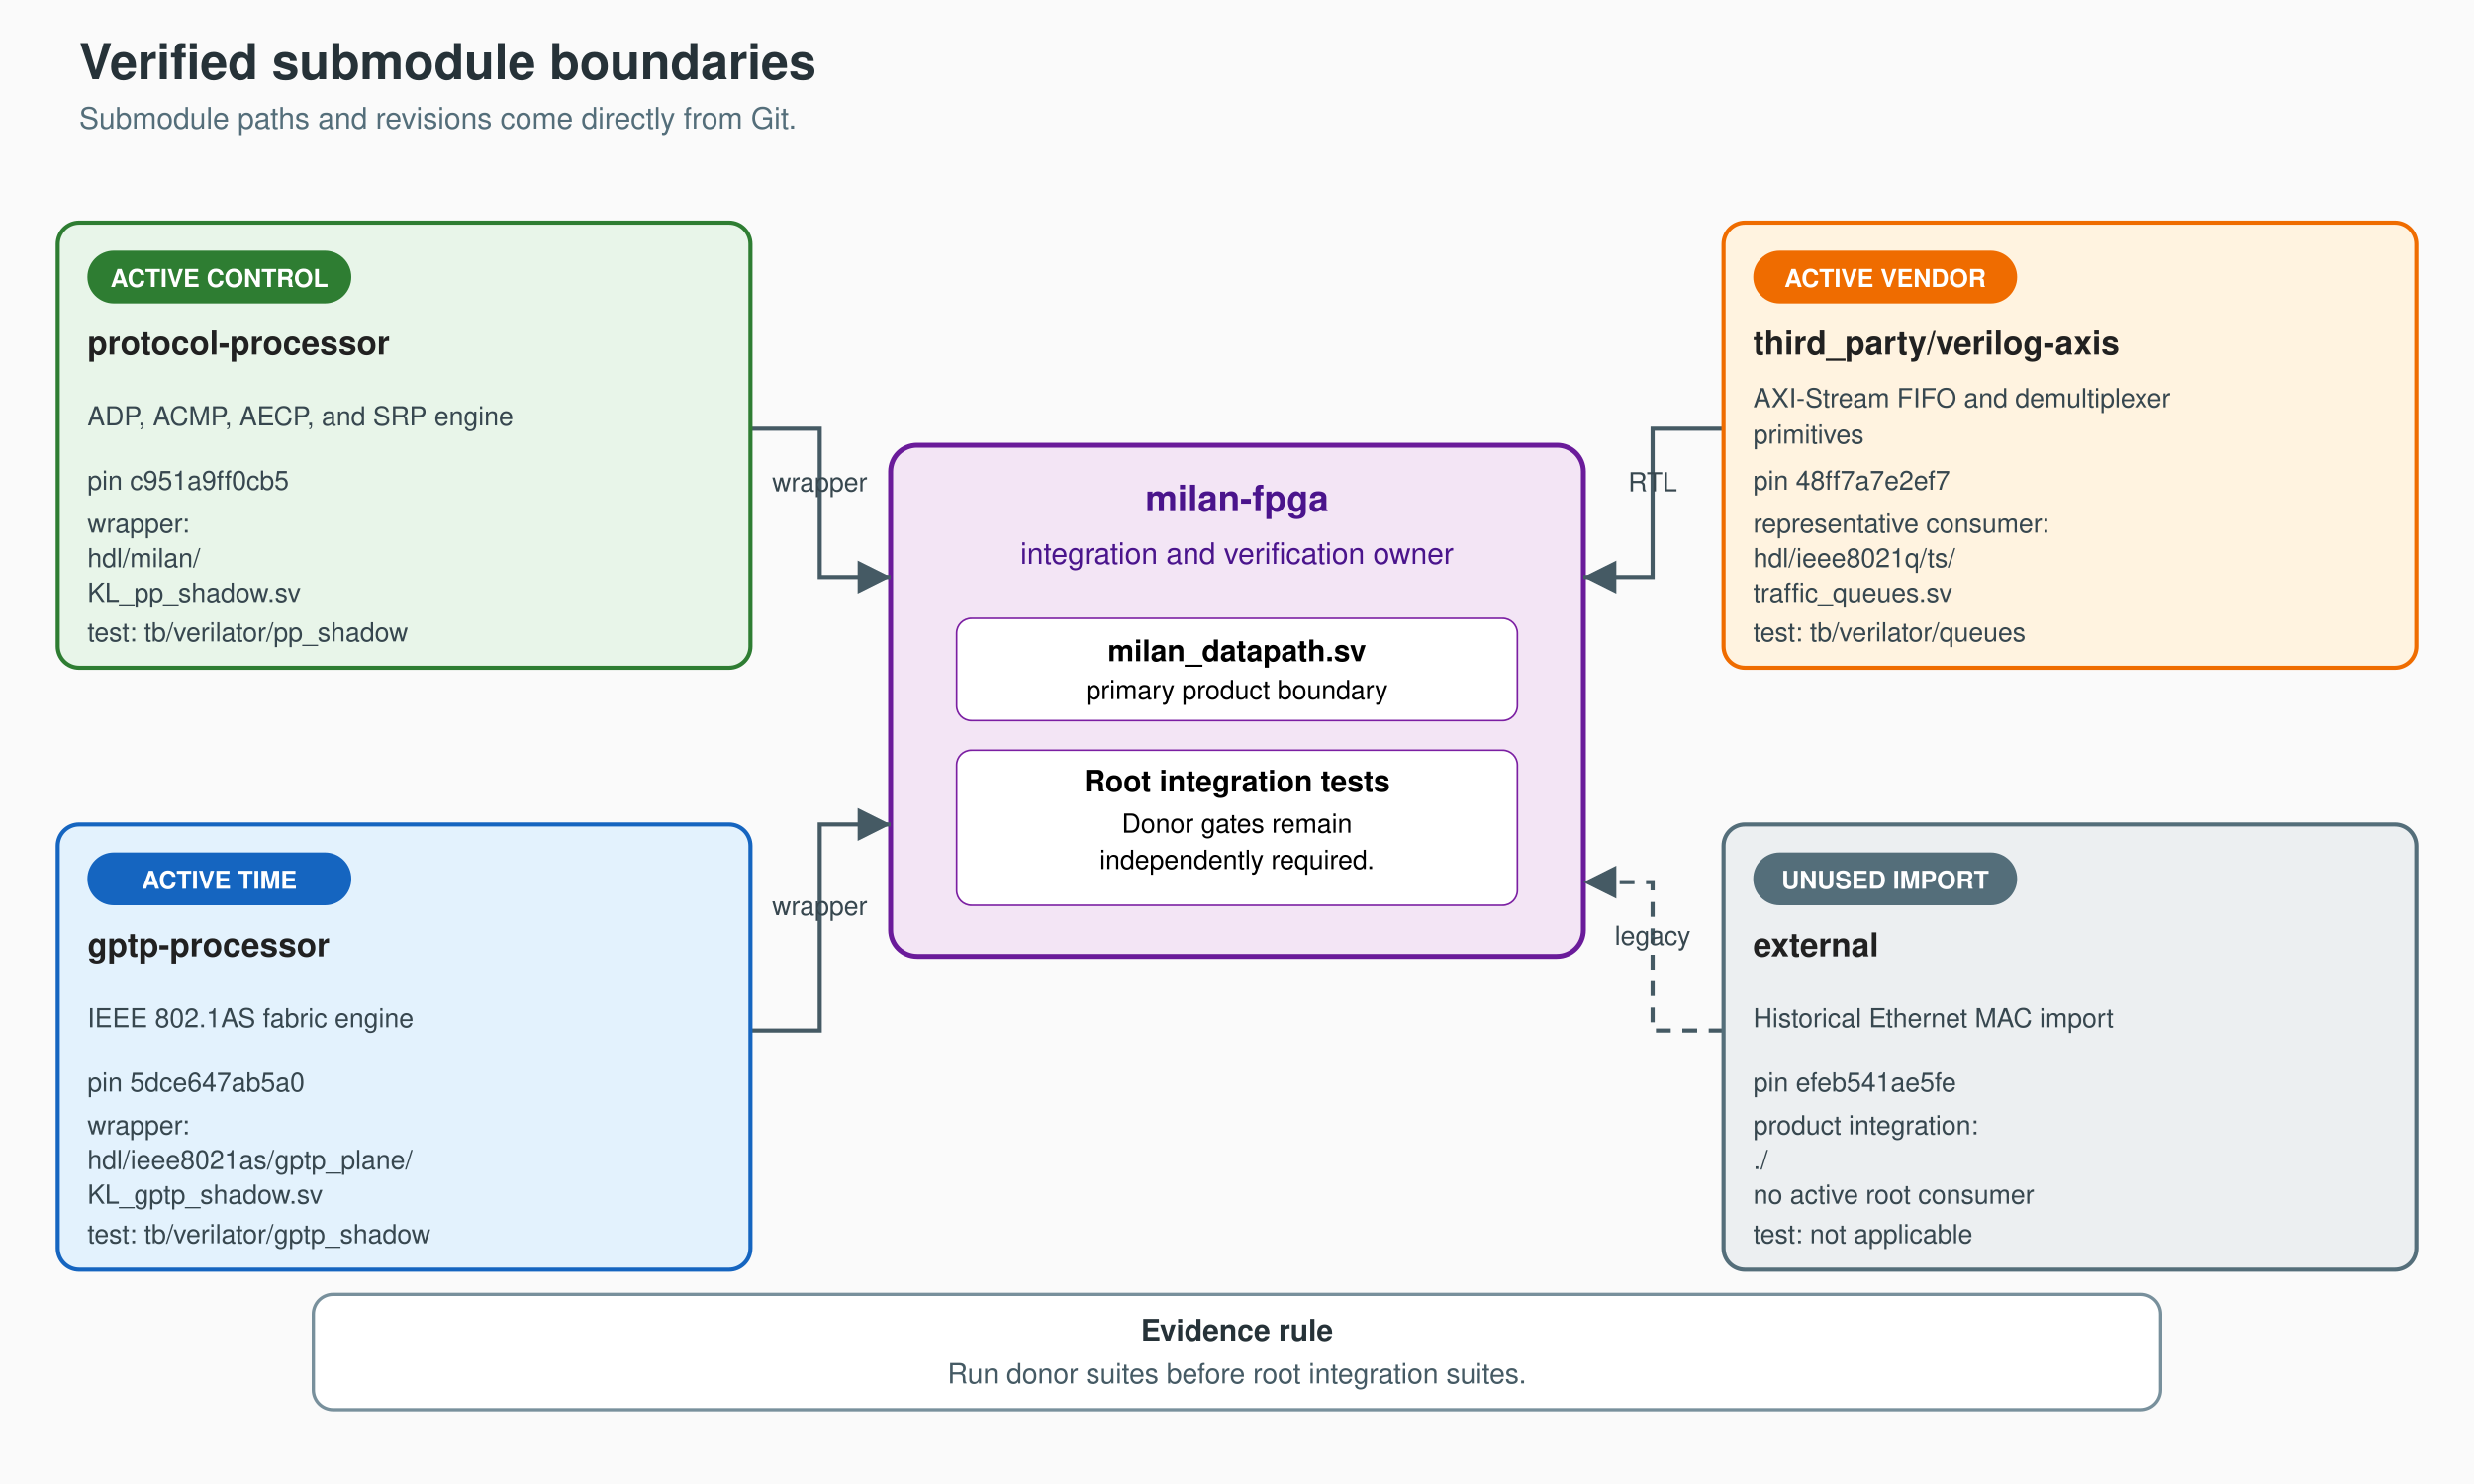
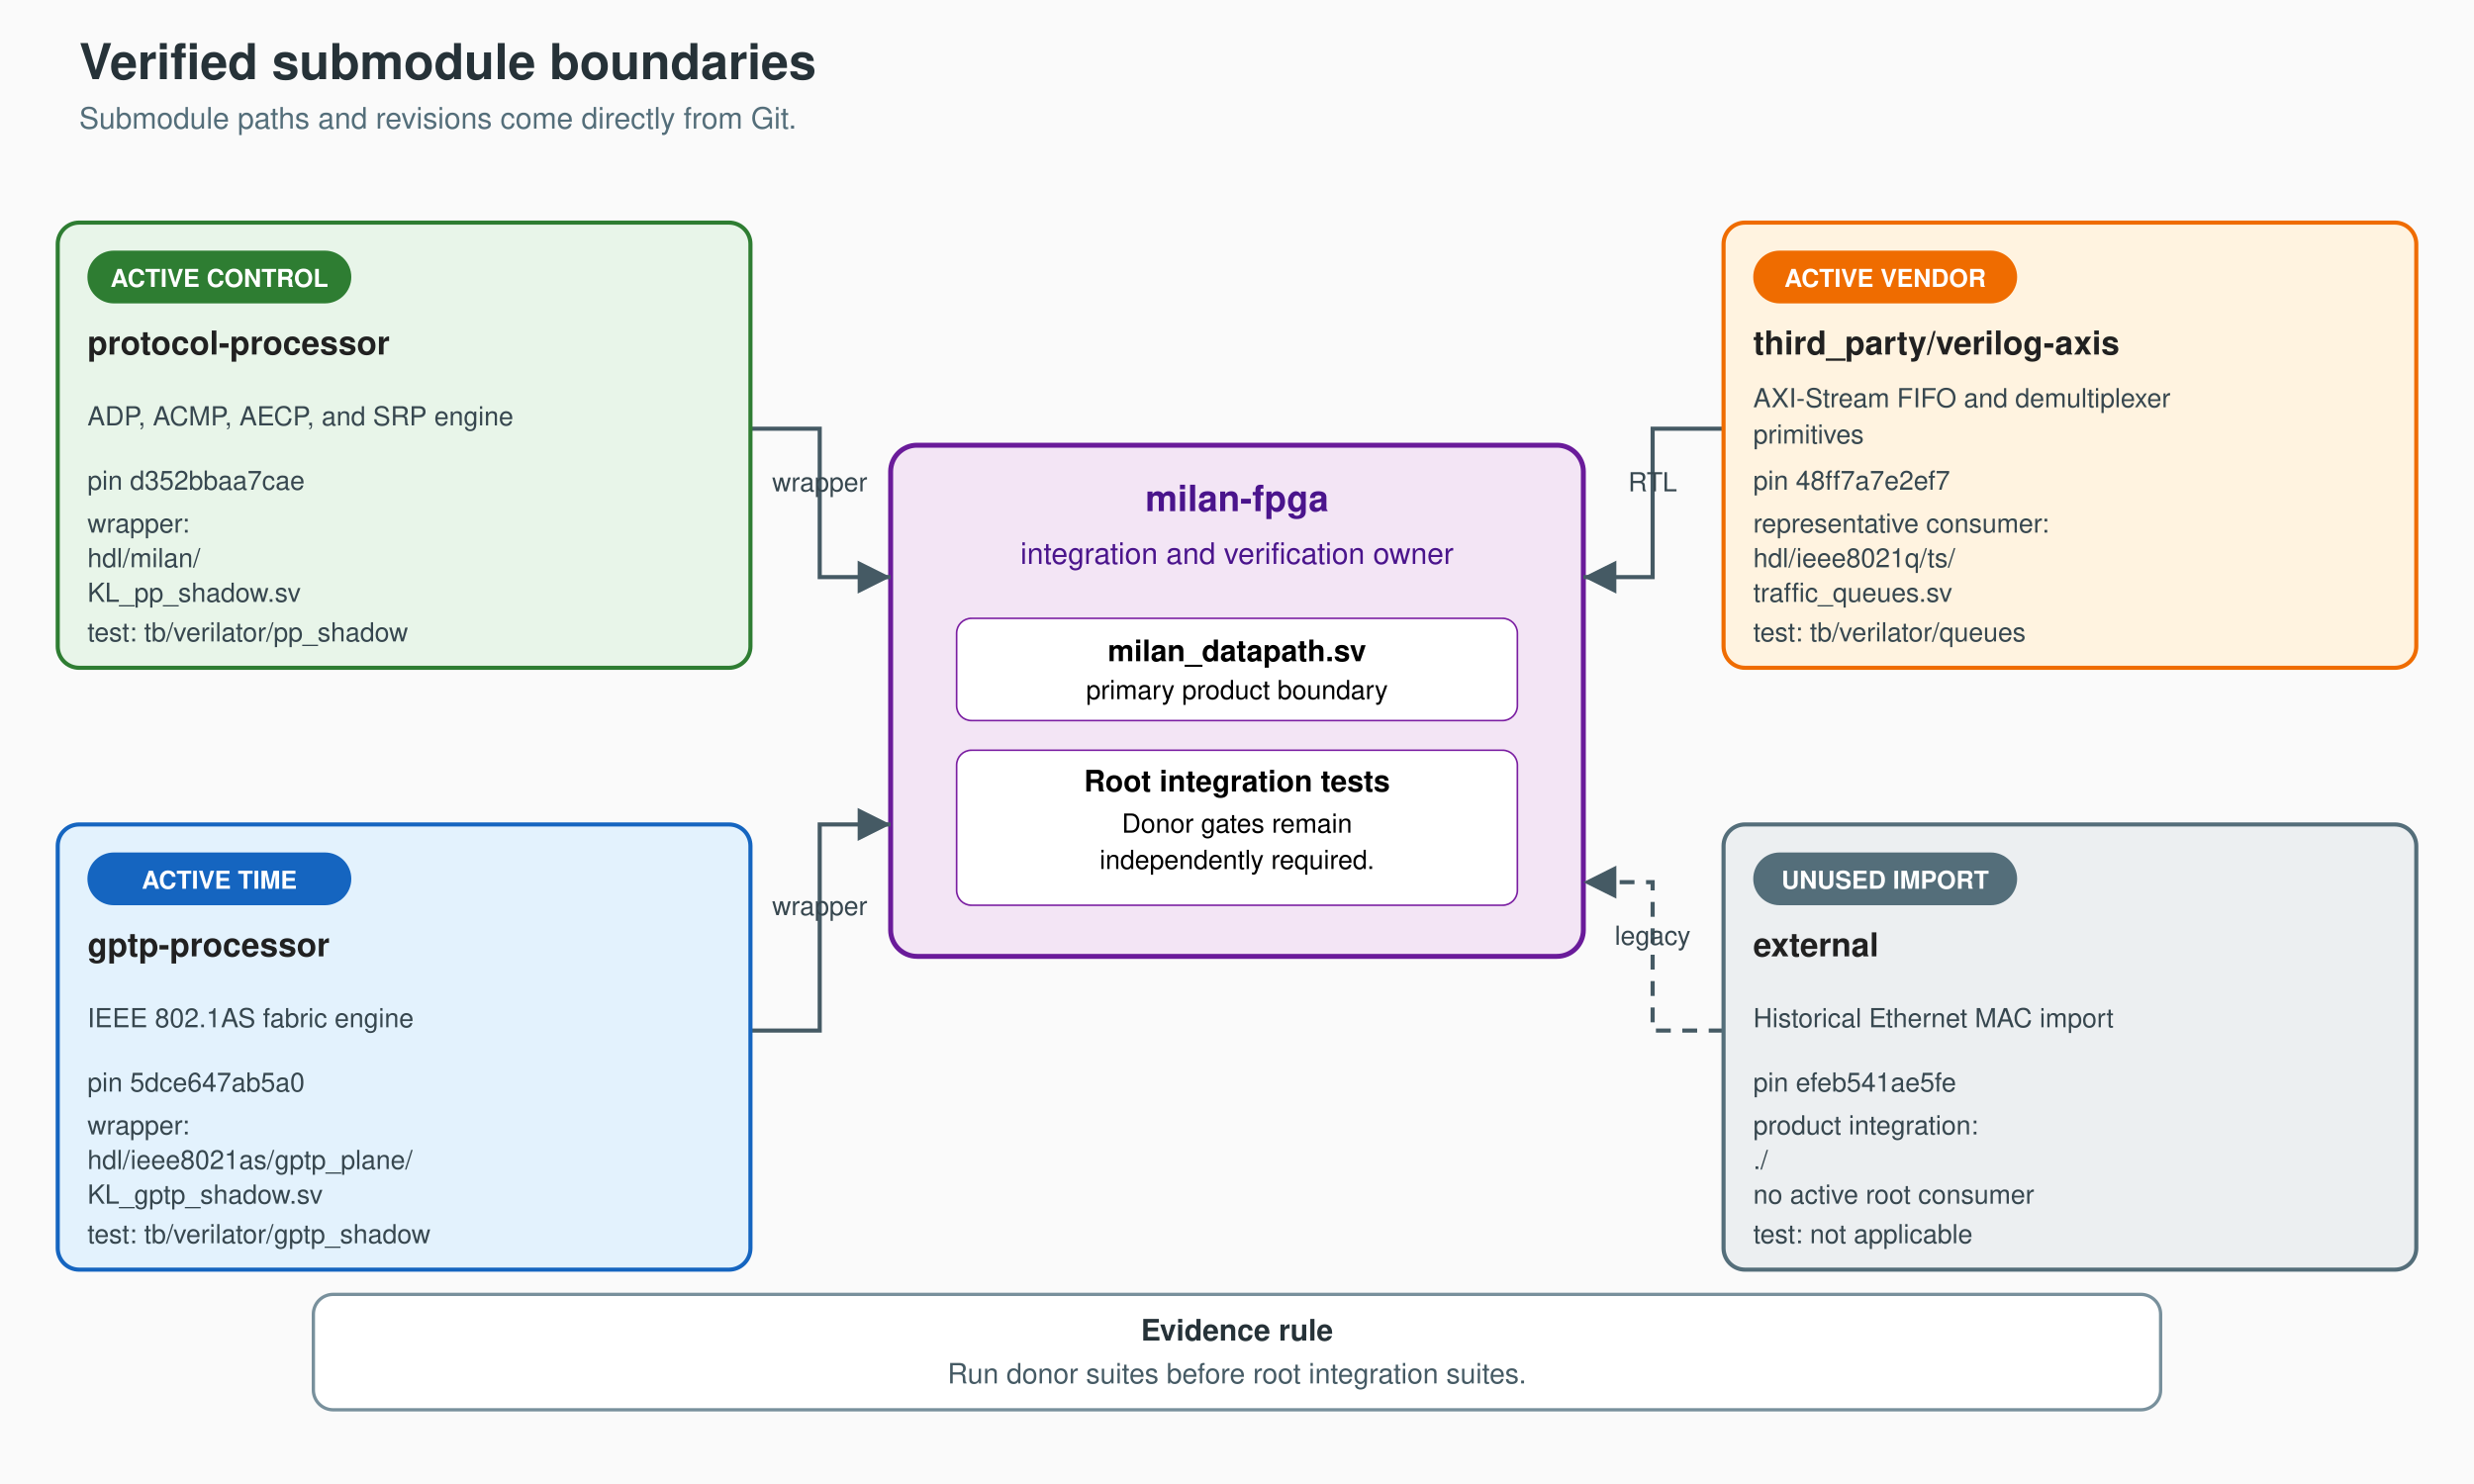
<svg xmlns="http://www.w3.org/2000/svg" width="1500" height="900" viewBox="0 0 1500 900" font-family="Helvetica,Arial,sans-serif">
  <rect width="1500" height="900" fill="#FAFAFA" />
  <defs>
    <marker id="arrow" markerWidth="12" markerHeight="12" refX="8" refY="4" orient="auto">
      <path d="M0,0 L8,4 L0,8 Z" fill="#455A64" />
    </marker>
  </defs>
  <text x="48" y="48" font-size="30" font-weight="bold" fill="#263238">Verified submodule boundaries</text>
  <text x="48" y="78" font-size="18" fill="#546E7A">Submodule paths and revisions come directly from Git.</text>
  <rect x="540" y="270" width="420" height="310" rx="16" fill="#F3E5F5" stroke="#6A1B9A" stroke-width="3" />
  <text x="750" y="310" text-anchor="middle" font-size="22" font-weight="bold" fill="#4A148C">milan-fpga</text>
  <text x="750" y="342" text-anchor="middle" font-size="18" fill="#4A148C">integration and verification owner</text>
  <rect x="580" y="375" width="340" height="62" rx="9" fill="#FFFFFF" stroke="#7B1FA2" />
  <text x="750" y="401" text-anchor="middle" font-size="18" font-weight="bold">milan_datapath.sv</text>
  <text x="750" y="424" text-anchor="middle" font-size="16">primary product boundary</text>
  <rect x="580" y="455" width="340" height="94" rx="9" fill="#FFFFFF" stroke="#7B1FA2" />
  <text x="750" y="480" text-anchor="middle" font-size="18" font-weight="bold">Root integration tests</text>
  <text x="750" y="505" text-anchor="middle" font-size="16">Donor gates remain</text>
  <text x="750" y="527" text-anchor="middle" font-size="16">independently required.</text>
  <path d="M455,260 L497,260 L497,350 L540,350" fill="none" stroke="#455A64" stroke-width="2.5" marker-end="url(#arrow)" />
  <text x="497" y="298" text-anchor="middle" font-size="16" fill="#37474F">wrapper</text>
  <path d="M455,625 L497,625 L497,500 L540,500" fill="none" stroke="#455A64" stroke-width="2.5" marker-end="url(#arrow)" />
  <text x="497" y="555" text-anchor="middle" font-size="16" fill="#37474F">wrapper</text>
  <path d="M1045,260 L1002,260 L1002,350 L960,350" fill="none" stroke="#455A64" stroke-width="2.5" marker-end="url(#arrow)" />
  <text x="1002" y="298" text-anchor="middle" font-size="16" fill="#37474F">RTL</text>
  <path d="M1045,625 L1002,625 L1002,535 L960,535" fill="none" stroke="#455A64" stroke-width="2.5" marker-end="url(#arrow)" stroke-dasharray="9,7" />
  <text x="1002" y="573" text-anchor="middle" font-size="16" fill="#37474F">legacy</text>
  <rect x="35" y="135" width="420" height="270" rx="13" fill="#E8F5E9" stroke="#2E7D32" stroke-width="2.5" />
  <rect x="53" y="152" width="160" height="32" rx="16" fill="#2E7D32" />
  <text x="133" y="174" text-anchor="middle" font-size="15" font-weight="bold" fill="#FFFFFF">ACTIVE CONTROL</text>
  <text x="53" y="215" font-size="20" font-weight="bold" fill="#212121">protocol-processor</text>
  <text x="53" y="258" font-size="16" fill="#37474F">ADP, ACMP, AECP, and SRP engine</text>
-   <text x="53" y="297" font-size="16" fill="#37474F">pin c951a9ff0cb5</text>
+   <text x="53" y="297" font-size="16" fill="#37474F">pin d352bbaa7cae</text>
  <text x="53" y="323" font-size="16" fill="#37474F">wrapper:</text>
  <text x="53" y="344" font-size="16" fill="#37474F">hdl/milan/</text>
  <text x="53" y="365" font-size="16" fill="#37474F">KL_pp_shadow.sv</text>
  <text x="53" y="389" font-size="16" fill="#37474F">test: tb/verilator/pp_shadow</text>
  <rect x="35" y="500" width="420" height="270" rx="13" fill="#E3F2FD" stroke="#1565C0" stroke-width="2.5" />
  <rect x="53" y="517" width="160" height="32" rx="16" fill="#1565C0" />
  <text x="133" y="539" text-anchor="middle" font-size="15" font-weight="bold" fill="#FFFFFF">ACTIVE TIME</text>
  <text x="53" y="580" font-size="20" font-weight="bold" fill="#212121">gptp-processor</text>
  <text x="53" y="623" font-size="16" fill="#37474F">IEEE 802.1AS fabric engine</text>
  <text x="53" y="662" font-size="16" fill="#37474F">pin 5dce647ab5a0</text>
  <text x="53" y="688" font-size="16" fill="#37474F">wrapper:</text>
  <text x="53" y="709" font-size="16" fill="#37474F">hdl/ieee8021as/gptp_plane/</text>
  <text x="53" y="730" font-size="16" fill="#37474F">KL_gptp_shadow.sv</text>
  <text x="53" y="754" font-size="16" fill="#37474F">test: tb/verilator/gptp_shadow</text>
  <rect x="1045" y="135" width="420" height="270" rx="13" fill="#FFF3E0" stroke="#EF6C00" stroke-width="2.5" />
  <rect x="1063" y="152" width="160" height="32" rx="16" fill="#EF6C00" />
  <text x="1143" y="174" text-anchor="middle" font-size="15" font-weight="bold" fill="#FFFFFF">ACTIVE VENDOR</text>
  <text x="1063" y="215" font-size="20" font-weight="bold" fill="#212121">third_party/verilog-axis</text>
  <text x="1063" y="247" font-size="16" fill="#37474F">AXI-Stream FIFO and demultiplexer</text>
  <text x="1063" y="269" font-size="16" fill="#37474F">primitives</text>
  <text x="1063" y="297" font-size="16" fill="#37474F">pin 48ff7a7e2ef7</text>
  <text x="1063" y="323" font-size="16" fill="#37474F">representative consumer:</text>
  <text x="1063" y="344" font-size="16" fill="#37474F">hdl/ieee8021q/ts/</text>
  <text x="1063" y="365" font-size="16" fill="#37474F">traffic_queues.sv</text>
  <text x="1063" y="389" font-size="16" fill="#37474F">test: tb/verilator/queues</text>
  <rect x="1045" y="500" width="420" height="270" rx="13" fill="#ECEFF1" stroke="#546E7A" stroke-width="2.5" />
  <rect x="1063" y="517" width="160" height="32" rx="16" fill="#546E7A" />
  <text x="1143" y="539" text-anchor="middle" font-size="15" font-weight="bold" fill="#FFFFFF">UNUSED IMPORT</text>
  <text x="1063" y="580" font-size="20" font-weight="bold" fill="#212121">external</text>
  <text x="1063" y="623" font-size="16" fill="#37474F">Historical Ethernet MAC import</text>
  <text x="1063" y="662" font-size="16" fill="#37474F">pin efeb541ae5fe</text>
  <text x="1063" y="688" font-size="16" fill="#37474F">product integration:</text>
  <text x="1063" y="709" font-size="16" fill="#37474F">./</text>
  <text x="1063" y="730" font-size="16" fill="#37474F">no active root consumer</text>
  <text x="1063" y="754" font-size="16" fill="#37474F">test: not applicable</text>
  <rect x="190" y="785" width="1120" height="70" rx="12" fill="#FFFFFF" stroke="#78909C" stroke-width="2" />
  <text x="750" y="813" text-anchor="middle" font-size="18" font-weight="bold" fill="#263238">Evidence rule</text>
  <text x="750" y="839" text-anchor="middle" font-size="17" fill="#455A64">Run donor suites before root integration suites.</text>
</svg>
